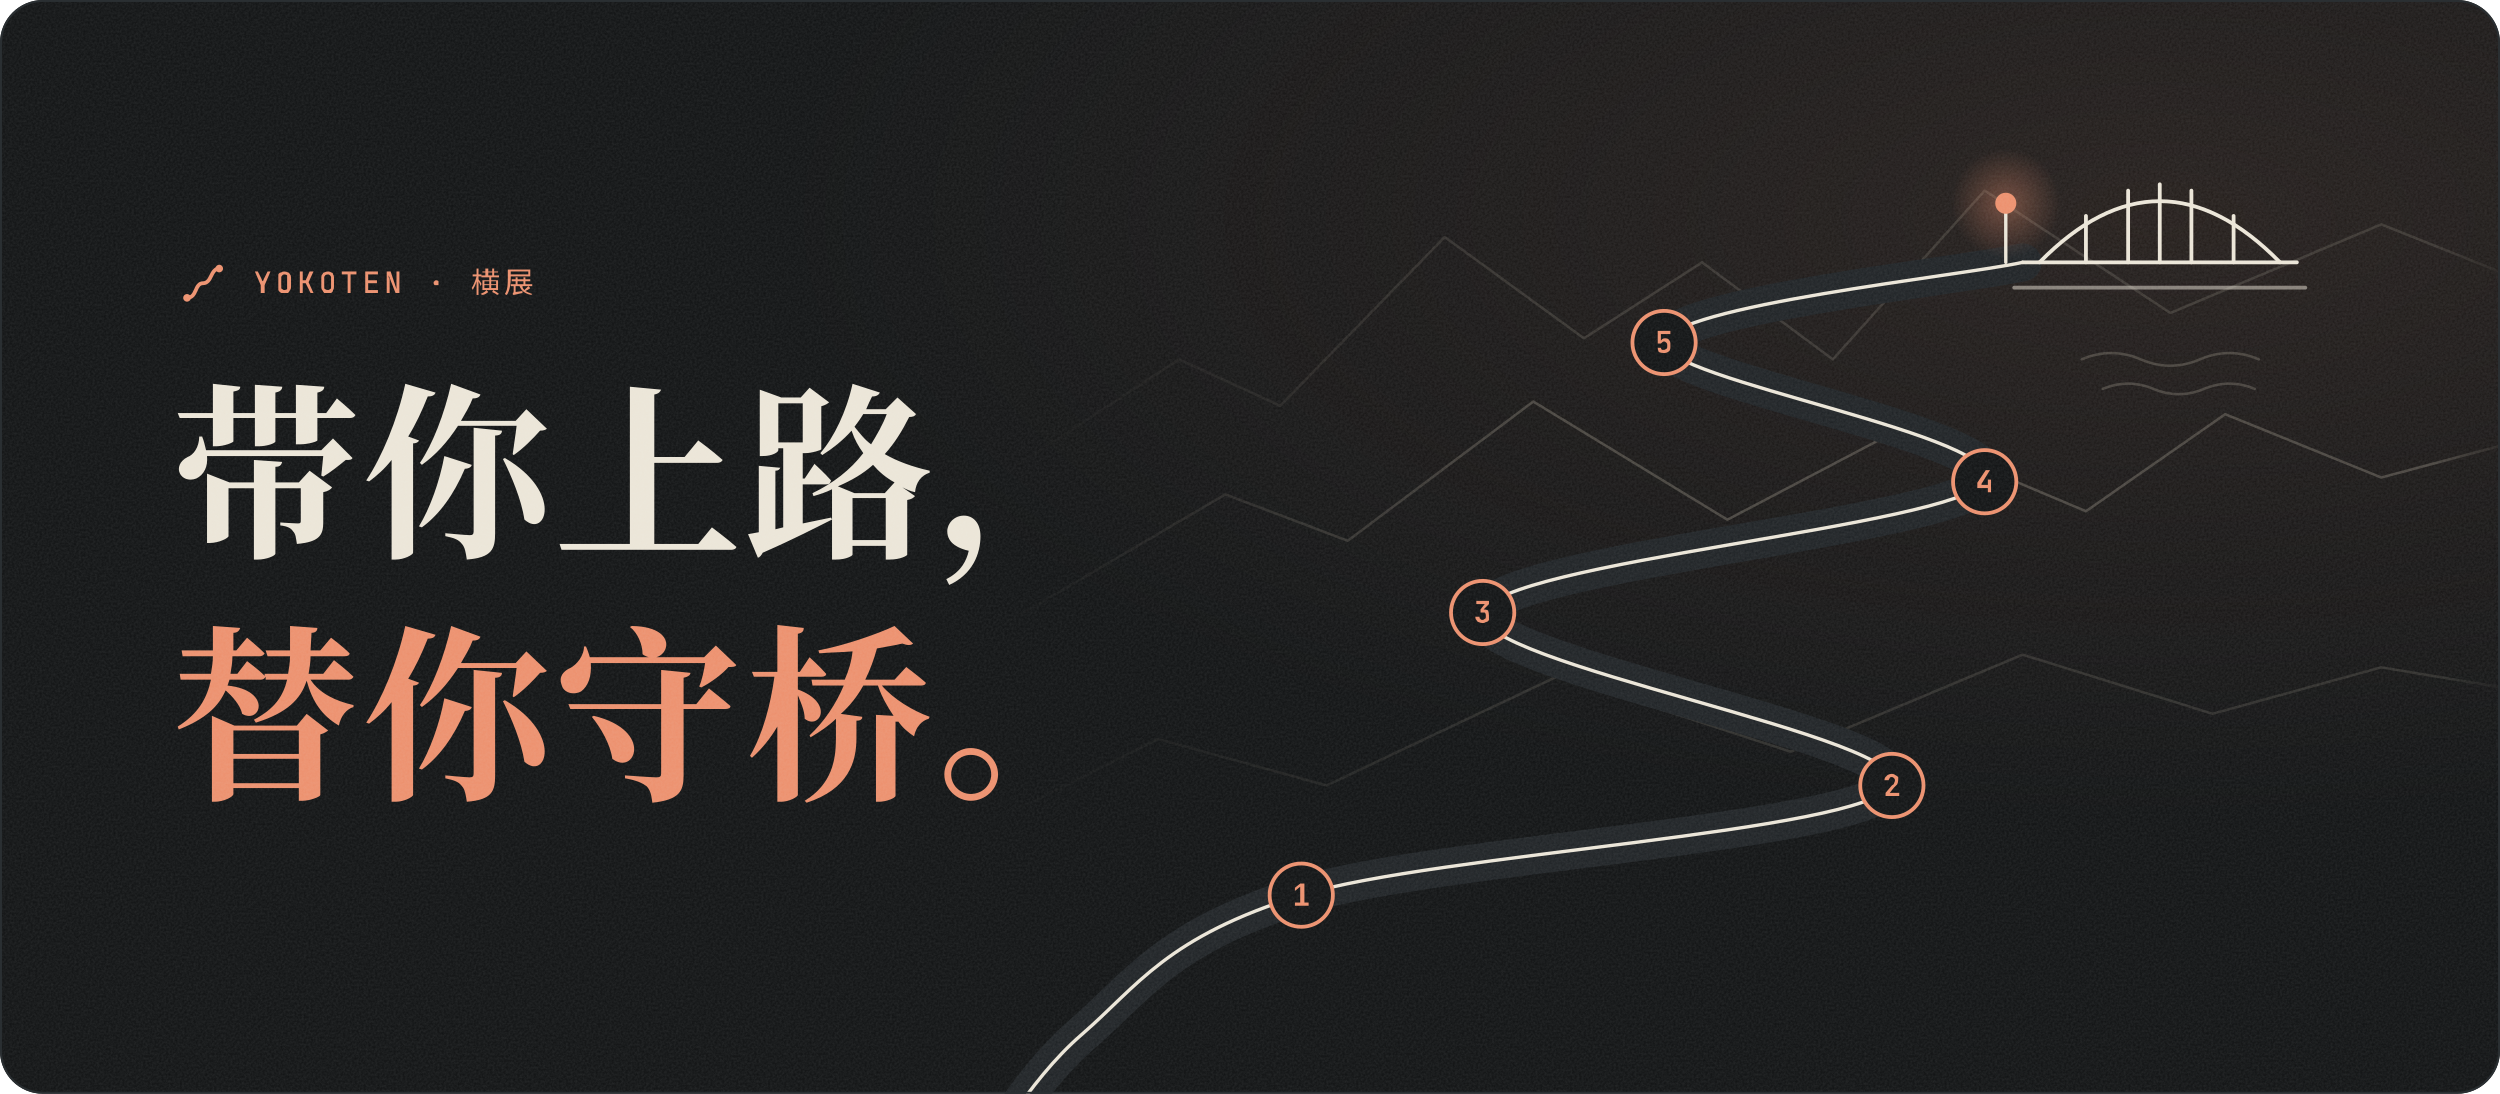
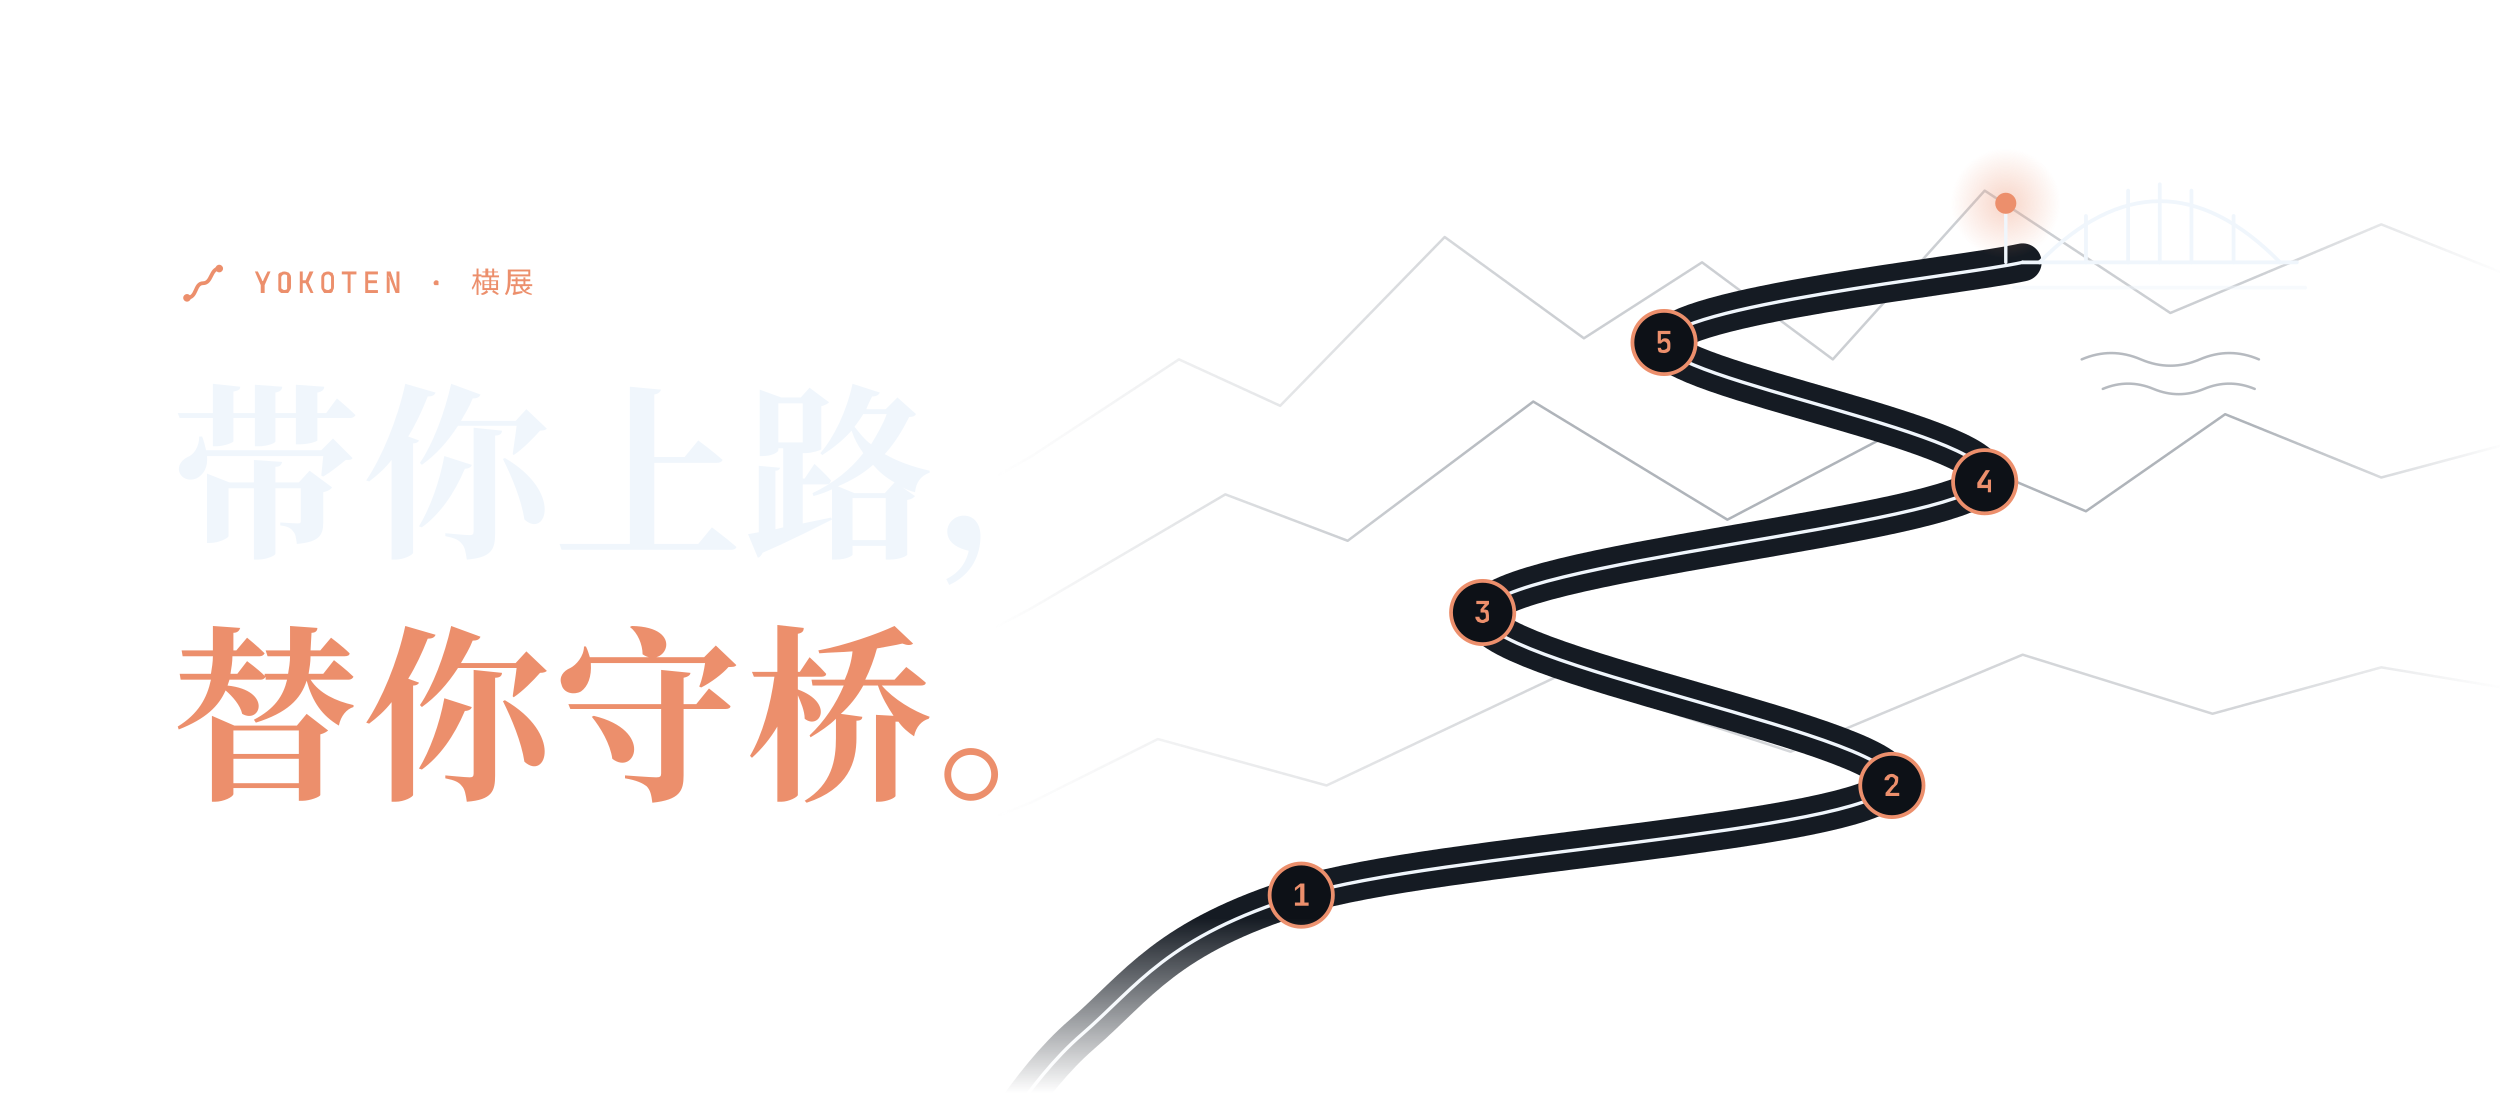
<svg xmlns="http://www.w3.org/2000/svg" viewBox="0 0 1280 560" width="1280" height="560" role="img" aria-label="yokoten：带你上路，替你守桥。">
  <defs>
-     <clipPath id="card">
-       <rect width="1280" height="560" rx="22" />
-     </clipPath>
+     <linearGradient id="low" x1="0" x2="0" y1="0" y2="1">
+       <stop offset=".84" stop-color="#fff" />
+       <stop offset="1" stop-color="#fff" stop-opacity="0" />
+     </linearGradient>
+     <mask id="card">
+       <rect width="1280" height="560" fill="url(#low)" />
+     </mask>
    <linearGradient id="fade" x1="0" x2="1">
      <stop offset=".40" stop-color="#fff" stop-opacity="0" />
      <stop offset=".62" stop-color="#fff" />
-       <stop offset=".97" stop-color="#fff" />
-       <stop offset="1" stop-color="#fff" stop-opacity=".2" />
+       <stop offset=".9" stop-color="#fff" />
+       <stop offset="1" stop-color="#fff" stop-opacity="0" />
    </linearGradient>
    <mask id="m">
      <rect width="1280" height="560" fill="url(#fade)" />
    </mask>
    <radialGradient id="halo">
      <stop offset="0" stop-color="#ec8f6c" stop-opacity=".38" />
      <stop offset="1" stop-color="#ec8f6c" stop-opacity="0" />
    </radialGradient>
-     <radialGradient id="dusk" cx=".86" cy=".2" r=".55">
-       <stop offset="0" stop-color="#ec8f6c" stop-opacity=".09" />
-       <stop offset="1" stop-color="#ec8f6c" stop-opacity="0" />
-     </radialGradient>
-     <filter id="grain" x="0" y="0" width="100%" height="100%">
-       <feTurbulence type="fractalNoise" baseFrequency=".85" numOctaves="2" stitchTiles="stitch" />
-       <feColorMatrix values="0 0 0 0 0.92 0 0 0 0 0.92 0 0 0 0 0.92 1 0 0 0 0" />
-       <feComponentTransfer>
-         <feFuncA type="table" tableValues="0 0.1" />
-       </feComponentTransfer>
-     </filter>
  </defs>
  <style>
- .ridge{fill:none;stroke:#6f6a60;stroke-width:1.2;stroke-linejoin:round;stroke-linecap:round}
- .road{fill:none;stroke:#ebe5d7;stroke-width:1.6;stroke-dasharray:.012 .008;stroke-linecap:round}
- .ink{fill:none;stroke:#ebe5d7;stroke-linecap:round;stroke-linejoin:round}
+ .ridge{fill:none;stroke:#6e7681;stroke-width:1.2;stroke-linejoin:round;stroke-linecap:round}
+ .road{fill:none;stroke:#f0f6fc;stroke-width:1.6;stroke-dasharray:.012 .008;stroke-linecap:round}
+ .ink{fill:none;stroke:#f0f6fc;stroke-linecap:round;stroke-linejoin:round}
@media (prefers-reduced-motion:no-preference){.road{animation:walk 40s linear infinite}.glow{animation:glow 3.6s ease-in-out infinite}}
@keyframes walk{to{stroke-dashoffset:-1}}
@keyframes glow{50%{opacity:.45}}
</style>
-   <g clip-path="url(#card)">
-     <rect width="1280" height="560" fill="#0f1112" />
-     <rect width="1280" height="560" fill="url(#dusk)" />
+   <g mask="url(#card)">
    <g mask="url(#m)">
      <g transform="translate(528 22) scale(1.08)" class="ridge">
        <path d="M-60 230 L0 196 L70 150 L118 172 L196 92 L262 140 L318 104 L380 150 L452 70 L540 128 L640 86 L700 110" opacity=".35" />
        <path d="M-60 300 L0 268 L92 214 L150 236 L238 170 L330 226 L410 184 L500 222 L566 176 L640 206 L700 190" opacity=".55" />
        <path d="M-60 384 L0 360 L60 330 L140 352 L250 300 L360 336 L470 290 L560 318 L640 296 L700 306" opacity=".3" />
      </g>
    </g>
    <g transform="translate(528 22) scale(1.08)">
      <g class="ridge" opacity=".5">
        <path d="M498 150 q14 -6 28 0 t28 0 t28 0" />
        <path d="M508 164 q12 -5 24 0 t24 0 t24 0" />
      </g>
-       <path d="M-30 540 C-21 528.3 -2.3 492.7 24 470 C50.3 447.3 64 423.7 128 404 C192 384.3 393.7 374.3 408 352 C422.3 329.7 206.7 294 214 270 C221.3 246 437.7 229.3 452 208 C466.3 186.7 297 159.3 300 142 C303 124.7 441.7 110.3 470 104" fill="none" stroke="#1d2124" stroke-width="18" stroke-linecap="round" />
+       <path d="M-30 540 C-21 528.3 -2.3 492.7 24 470 C50.3 447.3 64 423.7 128 404 C192 384.3 393.7 374.3 408 352 C422.3 329.7 206.7 294 214 270 C221.3 246 437.7 229.3 452 208 C466.3 186.7 297 159.3 300 142 C303 124.7 441.7 110.3 470 104" fill="none" stroke="#151b23" stroke-width="18" stroke-linecap="round" />
      <path class="road" d="M-30 540 C-21 528.3 -2.3 492.7 24 470 C50.3 447.3 64 423.7 128 404 C192 384.3 393.7 374.3 408 352 C422.3 329.7 206.7 294 214 270 C221.3 246 437.7 229.3 452 208 C466.3 186.7 297 159.3 300 142 C303 124.7 441.7 110.3 470 104" pathLength="1" />
      <g class="ink" stroke-width="1.8">
        <path d="M470 104 L600 104" />
        <path d="M478 104 Q535 46 592 104" />
        <path d="M500 104 L500 82 M520 104 L520 70 M535 104 L535 67 M550 104 L550 70 M570 104 L570 82" />
        <path d="M466 116 L604 116" opacity=".5" />
      </g>
      <circle class="glow" cx="462" cy="76" r="26" fill="url(#halo)" />
-       <line x1="462" y1="104" x2="462" y2="80" stroke="#ebe5d7" stroke-width="1.6" stroke-linecap="round" />
+       <line x1="462" y1="104" x2="462" y2="80" stroke="#f0f6fc" stroke-width="1.6" stroke-linecap="round" />
      <circle class="glow" cx="462" cy="76" r="5" fill="#ec8f6c" />
-       <g fill="#0f1112" stroke="#ec8f6c" stroke-width="1.8">
+       <g fill="#0d1117" stroke="#ec8f6c" stroke-width="1.8">
        <circle cx="128" cy="404" r="15" />
        <circle cx="408" cy="352" r="15" />
        <circle cx="214" cy="270" r="15" />
        <circle cx="452" cy="208" r="15" />
        <circle cx="300" cy="142" r="15" />
      </g>
      <path fill="#ec8f6c" d="M125 409l0-1.5l2.5 0l0-7.5l-2.5 2l0-1.5l2.5-2l2 0l0 9l2 0l0 1.5l-6.5 0zM405 357l0-1.5l3-3.5q1-.5 1-1q.5-1 .5-1.5q0-.5-.5-1q-.5-.5-1-.5q-1 0-1 .5q-.5 .5-.5 1l-2 0q0-1 .5-1.5q.5-.5 1-1q1-.5 2-.5q1 0 1.5 .5q1 .5 1.5 1q0 .5 0 1.5q0 1-.5 2q-.5 .5-1.5 1.5l-2 2.5l4.5 0l0 1.5l-6.5 0zM214 275q-1 0-2-.5q-.5 0-1-1q-.5-.5-.5-1.5l2 0q0 1 .5 1q0 .5 1 .5q.5 0 1-.5q.5 0 .5-1l0-.5q0-1-.5-1.5q-.5 0-1 0l-1 0l0-1.5l2-2.5l-4 0l0-1.5l6 0l0 1.5l-3 3l0-.5q1.5 0 2.5 .5q.5 1 .5 2.5l0 .5q0 1 0 1.5q-.5 1-1.5 1q-.5 .5-1.5 .5zM453.5 213l0-2l-5 0l0-2.5l4-6l2 0l-4 6.5l0 .5l3 0l0-2.5l1.5 0l0 6l-1.5 0zM300 147q-1.5 0-2.5-.5q-.5-1-.5-2l1.5 0q0 .5 .5 1q.5 0 1 0q.5 0 1-.5q.5 0 .5-1l0-1q0-.5-.5-1q-.5-.5-1-.5q-.5 0-1 .5q0 0-.5 .5l-1.5 0l0-6l6 0l0 1.5l-4.5 0l0 3l.5 0l-.5 .5q0-.5 .5-1q.5-.5 1.5-.5q1.5 0 2 1q.5 .5 .5 2l0 1q0 1.5-.5 2q-1 1-2.5 1z" />
    </g>
    <g transform="translate(92 133) scale(.75)">
      <path d="M5 26 C 12 26, 10 16, 16 16 S 21 6, 27 6" fill="none" stroke="#ec8f6c" stroke-width="2.6" stroke-linecap="round" />
      <circle cx="5" cy="26" r="2.6" fill="#ec8f6c" />
      <circle cx="27" cy="6" r="2.6" fill="#ec8f6c" />
    </g>
    <path fill="#ec8f6c" d="M133.5 150l0-4l-3-7l1.5 0l2 4q0 .5 .5 1q0 .5 0 .5q0 0 0-.5q.5-.5 .5-1l2-4l1.5 0l-3 7l0 4l-2 0zm12 0q-1 0-1.5 0q-1-.5-1.5-1.5q0-.5 0-1.5l0-5q0-1 0-1.5q.5-1 1.5-1q.5-.5 1.5-.5q1 0 2 .5q.5 0 1 1q.5 .5 .5 1.5l0 5q0 1-.5 1.5q-.5 1-1 1.5q-1 0-2 0zm0-1.5q1 0 1.5-.5q0 0 0-1l0-5q0-.5 0-1q-.5-.5-1.5-.5q-.5 0-1 .5q-.5 .5-.5 1l0 5q0 1 .5 1q.5 .5 1 .5zm8 1.5l0-11l1.5 0l0 4.5l1.5 0l2-4.5l2 0l-2.5 5.5l2.5 5.5l-1.5 0l-2.5-5l-1.5 0l0 5l-1.5 0zm14.5 0q-1 0-2 0q-.5-.5-1-1.5q-.5-.5-.5-1.5l0-5q0-1 .5-1.5q.5-1 1-1q1-.5 2-.5q1 0 1.5 .5q1 0 1 1q.5 .5 .5 1.5l0 5q0 1-.5 1.5q0 1-1 1.5q-.5 0-1.5 0zm0-1.5q.5 0 1-.5q.5 0 .5-1l0-5q0-.5-.5-1q-.5-.5-1-.5q-1 0-1.5 .5q-.5 .5-.5 1l0 5q0 1 .5 1q.5 .5 1.5 .5zm10 1.5l0-9.5l-3 0l0-1.5l7.5 0l0 1.5l-3 0l0 9.5l-1.5 0zm9 0l0-11l6.5 0l0 1.5l-5 0l0 3l4.5 0l0 1.5l-4.5 0l0 3.5l5 0l0 1.5l-6.5 0zm11 0l0-11l2 0l3 9q0-.5 0-1q0-.5 0-1.5q0-.5 0-1l0-5.5l1.5 0l0 11l-2 0l-3.5-9q0 .5 0 1q.5 .5 .5 1q0 1 0 1.5l0 5.5l-1.5 0zm25.5-4q-1 0-1 0q-.5-.5-.5-1q0-1 .5-1q0-.5 1-.5q.5 0 1 .5q0 0 0 1q0 .5 0 1q-.5 0-1 0zM249 148.5c-.5 1-2 1.5-3 2c.5 0 .5 .5 1 .5c1 0 2.5-1 3-1.5l-1-1zm3 1c1 .5 2 1 2.5 1.5l1-.5c-.5-.5-2-1.5-3-2l-.5 1zm-8-12l0 3l-2 0l0 1l2 0c-.5 2-1.5 4.5-2.5 6c0 0 .5 .5 .5 1c.5-1 1.5-2.5 2-4.5l0 7l1 0l0-7c.5 1 1 2 1 2.5l.5-1c0-.5-1-2-1.5-2.5l0-1.5l1.5 0l0 .5l4 0l0 1.5l-3.5 0l0 5l8 0l0-5l-3.5 0l0-1.5l4 0l0-1l-2.5 0l0-1.5l2 0l0-.5l-2 0l0-1.5l-1 0l0 1.5l-2 0l0-1.5l-1.5 0l0 1.5l-1.5 0l0 .5l1.5 0l0 1.5l-2 0l0-.5l-1.5 0l0-3l-1 0zm6 3.5l0-1.5l2 0l0 1.5l-2 0zm-2 5l2.5 0l0 1.5l-2.5 0l0-1.5zm3.5 0l2.5 0l0 1.5l-2.5 0l0-1.5zm-3.5-2l2.5 0l0 1.5l-2.5 0l0-1.5zm3.5 0l2.5 0l0 1.5l-2.5 0l0-1.5zm11.5 7l0 0c0 0 .5 0 4.5-1c0-.5 0-.5 0-1l-3.5 .5l0-3l2 0c1 2.5 3 4 6 4.5c0 0 .5-.5 .5-.5c-1.5-.5-2.5-1-3.5-1.5c1-.5 2-1 2.5-1.5l-1-1c-.5 .5-1.5 1.5-2 2c-.5-.5-1-1-1-2l5 0l0-1l-3.5 0l0-1.5l2.5 0l0-1l-2.5 0l0-1l-1 0l0 1l-3 0l0-1l-1 0l0 1l-2 0l0 1l2 0l0 1.5l-2.5 0l0 1l1.5 0l0 2.5c0 1-.5 1-.5 1.5c0 0 0 .5 .5 .5zm2-7l3 0l0 1.5l-3 0l0-1.5zm-3.5-5l9 0l0 1.5l-9 0l0-1.5zm-1.5-1l0 4.5c0 2.5 0 6-1.5 8c.5 .5 1 .5 1 .5c1.5-2 2-6 2-8.5l0-1l10 0l0-3.5l-11.5 0z" />
-     <path fill="#ebe5d7" d="M172.5 204l-5.5 7.5l-4.5 0l0-10.5c2.5-.5 3.5-1.5 3.5-3l-14.5-1l0 14.5l-10.5 0l0-10.5c2.5-.5 3.5-1.5 3.5-3l-14-1l0 14.5l-11 0l0-11c2.5-.5 3.5-1 3.5-2.5l-14-1.5l0 15l-18 0l1 2.5l17 0l0 14.5l1.5 0c4.5 0 9-2 9-2.5l0-12l11 0l0 14.5l2 0c4 0 8.5-1.5 8.5-2.5l0-12l10.5 0l0 13.5l2 0c4.5 0 9-1.5 9-2l0-11.5l17 0c1 0 2-.5 2.5-1.5c-3.5-3.5-9.5-8.5-9.5-8.5zm-69 19.5l-1.5 0c0 5.5-3 9.5-6 10.5c-8.5 4.5-3.5 14 4.5 11c4-2 6-6 5.5-11.5l59.5 0l-1 10l1 .5c3.5-2 8.5-6 11.5-8.5c2 0 3 0 3.5-1l-10-10l-6 6l-59 0c-.5-2-1-4.5-2-7zm13.5 51l0-24.5l13 0l0 36.5l2 0c4.5 0 9-2 9-3l0-33.5l13 0l0 16.5c0 1 0 1.5-1.5 1.5c-2 0-9-.5-9-.5l0 1.5c4 .5 5.5 1.5 6.5 3c1.5 1.5 1.5 3.5 2 6.5c11.5-1 13.5-4.5 13.5-11l0-15.5c2.5-.5 4-1.5 4.5-2.5l-11.5-8.5l-5.5 6l-12 0l0-8c2.5 0 3-1 3.5-2.5l-14.5-1l0 11.5l-12.5 0l-11.5-4.5l0 35.5l1.5 0c4.5 0 9.5-2.5 9.5-3.5zm141.5-40l-1 .5c4.5 9 9.5 21 11 31c11 10 20-14-10-31.5zm-31-1c-2.5 13.5-7.5 27-13 36l1.5 .5c9-6.5 16.5-17 22-30c2 0 3.5-1 3.5-2l-14-4.5zm15-14.5l0 53c0 1.5-.5 2-2 2c-2 0-12.5-1-12.5-1l0 1.5c5 1 7 2 8.5 4c1.5 1.5 2 4.5 2.5 8c13-1 14.5-5.5 14.5-13.5l0-50c2.5 0 3.5-1 3.5-2.5l-14.5-1.5zm-11.5-22.5c-3.5 15.5-9.5 31-16 40.5l1 1c7-5 13-11.5 18.5-20l30 0c-.5 4.5-1.5 10.5-2 14.5l.5 .5c4.5-3 10-8.5 13.5-12.5c2 0 3-.5 3.5-1l-10.5-10l-5.5 6l-28 0c2-3.5 4.5-7.5 6-11.5c2 0 3.5-.5 4-2l-15-5.5zm-23.5 0c-4 18.5-12 37.5-20 49.5l1.5 .5c4-3 8-6.5 11.5-11l0 51l2 0c4.5 0 9-2.5 9-3.5l0-56c2 0 3-1 3-1.5l-5.5-2c4-6.5 7-13 10-20.5c2 0 3.5-.5 4-2l-15.5-4.5zm79 82l1 3l87 0c1 0 2.5-.5 2.5-1.5c-4.5-4-12.5-10-12.5-10l-7 8.5l-22.5 0l0-41.5l32 0c1.5 0 2.5-.5 3-1.5c-5-4.5-12.5-10-12.5-10l-7 8.5l-15.5 0l0-32c2.5-.5 3-1.5 3.5-2.5l-16-1.5l0 80.5l-36 0zm150-82c-3 14-9.5 27.5-16.5 35.5l1 1c5.5-3.5 10.5-7.5 15-12.5c1.5 4.5 3.5 8 6 11.5c-6.5 8.5-15.5 15.5-26 20.5l.5 1.5c3.5-1 6.5-2 9.5-3.5l0 36l2 0c5.5 0 8.5-2 8.5-2.5l0-4.5l17 0l0 7l2 0c5.5 0 9-2 9-2.5l0-28c2.5-.5 3-1 4-2l-6.5-4.5c2 1 4 2 6.5 2.5c.5-5 3-8.5 7.5-10l0-1c-9-2-17-5-23-8.5c5-5.5 9-12 12.5-19c2 0 3-.5 3.5-1.5l-9.5-8.5l-6 6l-10 0c1-2.5 2-4.5 3-6.5c2.5 0 3.5-1 4-2l-14-4.5zm0 80l0-21.5l17 0l0 21.5l-17 0zm17.5-64.5c-2 5.5-5 10.5-8 15.5c-3.5-2.5-6-6-8.5-9c1.5-2 3-4 4.5-6.5l12 0zm-7 26c3 3.5 6.5 6.5 11 9l-5 5.5l-15.5 0l-8.5-3.5c7-3 13-6.5 18-11zm-36-31.5l0 20l-12.5 0l0-20l12.5 0zm-22-3l0 30l1.5 0c5 0 8-2 8-3l0-1l2.5 0l0 40.5l-4 1l0-30c1.5 0 2-.5 2.5-1.5l-11-1l0 34l-5.5 1l5 12c1 0 2-1.5 2.5-2.5c16-7 27.5-13 35.5-17l-.5-1l-14.5 3l0-20l12 0c1.5 0 2-.5 2.5-2c-3-3.5-8.5-8.5-8.5-8.5l-5 7.5l-1 0l0-13l1.5 0c3 0 8-1.5 8-2l0-22c2-.5 3.5-1.5 4-2l-10-7.5l-4.5 5l-10 0l-11-4l0 4zm107 78.5c-4.5-1-11-3.5-11-10c0-4 3.5-8 8.5-8c5 0 8.5 4 8.5 10.5c0 9-4 19.5-16 25l-1.5-3c8-4 10.5-10 11.5-14.5z" />
+     <path fill="#f0f6fc" d="M172.5 204l-5.5 7.5l-4.5 0l0-10.5c2.5-.5 3.5-1.5 3.5-3l-14.5-1l0 14.5l-10.5 0l0-10.5c2.5-.5 3.5-1.5 3.5-3l-14-1l0 14.5l-11 0l0-11c2.5-.5 3.5-1 3.5-2.5l-14-1.5l0 15l-18 0l1 2.5l17 0l0 14.5l1.5 0c4.5 0 9-2 9-2.5l0-12l11 0l0 14.5l2 0c4 0 8.5-1.5 8.5-2.5l0-12l10.5 0l0 13.5l2 0c4.5 0 9-1.5 9-2l0-11.5l17 0c1 0 2-.5 2.5-1.5c-3.5-3.5-9.5-8.5-9.5-8.5zm-69 19.5l-1.5 0c0 5.5-3 9.5-6 10.5c-8.5 4.5-3.5 14 4.5 11c4-2 6-6 5.5-11.5l59.5 0l-1 10l1 .5c3.5-2 8.5-6 11.5-8.5c2 0 3 0 3.5-1l-10-10l-6 6l-59 0c-.5-2-1-4.5-2-7zm13.5 51l0-24.5l13 0l0 36.5l2 0c4.5 0 9-2 9-3l0-33.5l13 0l0 16.5c0 1 0 1.5-1.5 1.5c-2 0-9-.5-9-.5l0 1.5c4 .5 5.5 1.5 6.5 3c1.5 1.5 1.5 3.5 2 6.5c11.5-1 13.5-4.5 13.5-11l0-15.5c2.5-.5 4-1.5 4.5-2.5l-11.5-8.5l-5.5 6l-12 0l0-8c2.5 0 3-1 3.5-2.5l-14.5-1l0 11.5l-12.5 0l-11.5-4.5l0 35.5l1.5 0c4.5 0 9.5-2.5 9.5-3.5zm141.5-40l-1 .5c4.5 9 9.5 21 11 31c11 10 20-14-10-31.5zm-31-1c-2.5 13.5-7.5 27-13 36l1.5 .5c9-6.5 16.5-17 22-30c2 0 3.5-1 3.5-2l-14-4.5zm15-14.5l0 53c0 1.5-.5 2-2 2c-2 0-12.5-1-12.5-1l0 1.5c5 1 7 2 8.5 4c1.5 1.5 2 4.5 2.5 8c13-1 14.5-5.5 14.5-13.5l0-50c2.5 0 3.5-1 3.5-2.5l-14.5-1.5zm-11.5-22.5c-3.5 15.5-9.5 31-16 40.5l1 1c7-5 13-11.5 18.5-20l30 0c-.5 4.5-1.5 10.5-2 14.5l.5 .5c4.5-3 10-8.5 13.5-12.5c2 0 3-.5 3.5-1l-10.5-10l-5.5 6l-28 0c2-3.5 4.5-7.5 6-11.5c2 0 3.5-.5 4-2l-15-5.5zm-23.5 0c-4 18.5-12 37.5-20 49.5l1.5 .5c4-3 8-6.5 11.5-11l0 51l2 0c4.5 0 9-2.5 9-3.5l0-56c2 0 3-1 3-1.5l-5.5-2c4-6.5 7-13 10-20.5c2 0 3.5-.5 4-2l-15.5-4.5zm79 82l1 3l87 0c1 0 2.5-.5 2.5-1.5c-4.5-4-12.5-10-12.5-10l-7 8.5l-22.5 0l0-41.5l32 0c1.5 0 2.5-.5 3-1.5c-5-4.5-12.5-10-12.5-10l-7 8.5l-15.5 0l0-32c2.5-.5 3-1.5 3.5-2.5l-16-1.5l0 80.5l-36 0zm150-82c-3 14-9.5 27.5-16.5 35.5l1 1c5.5-3.5 10.5-7.5 15-12.5c1.5 4.5 3.5 8 6 11.5c-6.5 8.5-15.5 15.5-26 20.5l.5 1.5c3.5-1 6.5-2 9.5-3.5l0 36l2 0c5.5 0 8.5-2 8.5-2.5l0-4.5l17 0l0 7l2 0c5.5 0 9-2 9-2.5l0-28c2.5-.5 3-1 4-2l-6.5-4.5c2 1 4 2 6.5 2.5c.5-5 3-8.5 7.5-10l0-1c-9-2-17-5-23-8.5c5-5.5 9-12 12.5-19c2 0 3-.5 3.5-1.5l-9.5-8.5l-6 6l-10 0c1-2.5 2-4.5 3-6.5c2.5 0 3.5-1 4-2l-14-4.5zm0 80l0-21.5l17 0l0 21.5l-17 0zm17.5-64.5c-2 5.5-5 10.5-8 15.5c-3.5-2.5-6-6-8.5-9c1.5-2 3-4 4.5-6.5l12 0zm-7 26c3 3.5 6.5 6.5 11 9l-5 5.5l-15.5 0l-8.5-3.5c7-3 13-6.5 18-11zm-36-31.5l0 20l-12.5 0l0-20l12.5 0zm-22-3l0 30l1.5 0c5 0 8-2 8-3l0-1l2.5 0l0 40.5l-4 1l0-30c1.5 0 2-.5 2.5-1.5l-11-1l0 34l-5.5 1l5 12c1 0 2-1.5 2.5-2.5c16-7 27.5-13 35.5-17l-.5-1l-14.5 3l0-20l12 0c1.5 0 2-.5 2.5-2c-3-3.5-8.5-8.5-8.5-8.5l-5 7.5l-1 0l0-13l1.5 0c3 0 8-1.5 8-2l0-22c2-.5 3.5-1.5 4-2l-10-7.5l-4.5 5l-10 0l-11-4l0 4zm107 78.5c-4.5-1-11-3.5-11-10c0-4 3.5-8 8.5-8c5 0 8.5 4 8.5 10.5c0 9-4 19.5-16 25l-1.5-3c8-4 10.5-10 11.5-14.5z" />
    <path fill="#ec8f6c" d="M135.5 345l0 1c-3.5-3.5-9-7.5-9-7.5l-5 6.5l-3.5 0c.5-3 1-6 1-9l14 0c1 0 2-.5 2.5-1.5c-3.5-3.5-9-8-9-8l-5.5 6.5l-1.5 0l0-9c2 0 3-1 3.5-2.5l-14-1l0 12.5l-16 0l.5 3l15.5 0c0 3-.5 6-1 9l-16 0l.5 3l15.5 0c-2 9.5-6.5 17.5-17 24l.5 1.5c14-5.5 20.5-12 24-20c3.5 3 7.5 7.5 8.5 12c9.5 5.5 15.5-12-7.5-14.5l1-3l16 0c1 0 2-.5 2.5-1.5l0 1.5l11 0c-2 8.5-6.5 15-17 20.5l1 1.5c16-5 23-12 26-21.5c3 11 8 18 16.5 23c1-5 4-8.5 7.5-9.5l0-1c-9-2-17.5-6-22-13l19.5 0c1 0 2-.5 2.5-1.5c-3.5-3.5-10-8.5-10-8.5l-5.5 7l-7.5 0c.5-3 1-6 1-9l17.5 0c1.5 0 2.5-.5 2.5-1.5c-3.5-3.5-9.5-8-9.5-8l-5.5 6.5l-5 0l.5-9c2 0 3-1 3-2.5l-14-1l0 12.5l-12.5 0l1 3l11.5 0c0 3-.5 6-1 9l-12 0zm17.5 43.5l0 12.5l-33.5 0l0-12.5l33.5 0zm0-2.5l-33.5 0l0-12l33.5 0l0 12zm-44.5-14.5l0 39l1.5 0c4.5 0 9.5-2.5 9.5-4l0-3l33.5 0l0 6.5l2 0c3.5 0 9-2 9-3l0-31c2-.5 3.5-1.5 4-2l-11-8.5l-5 6l-32 0l-11.5-5l0 5zm150-13l-1 .5c4.5 9 9.5 21 11 31c11 10 20-14-10-31.5zm-31-1c-2.5 13.5-7.5 27-13 36l1.5 .5c9-6.5 16.5-17 22-30c2 0 3.5-1 3.5-2l-14-4.5zm15-14.5l0 53c0 1.5-.5 2-2 2c-2 0-12.5-1-12.5-1l0 1.5c5 1 7 2 8.5 4c1.5 1.5 2 4.5 2.5 8c13-1 14.5-5.5 14.5-13.5l0-50c2.5 0 3.5-1 3.5-2.5l-14.5-1.5zm-11.5-22.5c-3.5 15.5-9.5 31-16 40.5l1 1c7-5 13-11.5 18.5-20l30 0c-.5 4.5-1.5 10.5-2 14.5l.5 .5c4.5-3 10-8.5 13.5-12.5c2 0 3-.5 3.5-1l-10.5-10l-5.5 6l-28 0c2-3.5 4.5-7.5 6-11.5c2 0 3.5-.5 4-2l-15-5.5zm-23.5 0c-4 18.5-12 37.5-20 49.5l1.5 .5c4-3 8-6.5 11.5-11l0 51l2 0c4.5 0 9-2.5 9-3.5l0-56c2 0 3-1 3-1.5l-5.5-2c4-6.5 7-13 10-20.5c2 0 3.5-.5 4-2l-15.5-4.5zm116 0l-1 .5c4 3 6.5 9 6.5 14c11.5 8 22.5-14-5.5-14.5zm-19.5 46l-1 .5c4.5 5.5 9.5 14 10.5 21.5c11.5 9 21.5-14.5-9.5-22zm-4-35.5l-1 0c0 5-4 9.5-7 11c-3.5 1.5-6 4.5-4.5 8.5c1 4.5 6.5 5.5 10 3.5c3.5-2.5 5.5-7.5 5-14.5l58.5 0c-.5 3.5-1.5 8.5-3 12l1 .5c5-2.5 11-7 14-10.5c2 0 3.5 0 4-1l-10.5-10l-6 6l-58.5 0c-.5-1.5-1-3.5-2-5.5zm53.5 13.5l-15-1.5l0 17.5l-47.5 0l1 2.5l46.5 0l0 33c0 1.5-.5 2-2.5 2c-2.5 0-16-1-16-1l0 1.5c6 1 9 2.5 11 4c2 2 2.5 4.5 3 8.5c14-1.5 16-6 16-14l0-34l21.5 0c1.5 0 2.5-.5 2.5-1.5c-4-3.5-11-9-11-9l-6.5 8l-6.5 0l0-13.5c2.5-.5 3.5-1.5 3.5-2.5zm114-15l-9.5-9c-8.5 4-25.5 10-39 12.5l.5 1.5c5.5-.5 11.5-.5 17-1c-.5 5-2 10-4 14.5l-17 0l.5 3l16 0c-4 9.5-10 18.5-17.5 25.5l.5 1c5-3 9.5-6 13-9.5l0 10c0 11-2 23.5-16 32l1 1c21.5-7 25.5-21 25.5-33l0-9c2.5 0 3-1 3-2l-11-1.5c4.5-4 8.5-9 11.5-14.5l7.5 0c2 6 5 11 8 15.5l-9-.5l0 44.5l1.5 0c4 0 8.5-2 8.5-3l0-38l1.5 0c2 3 5 5.5 8 7.5c1-5 4-8 7.5-9l.5-1c-8.5-3-18.5-9-24.5-16l20 0c1.5 0 2.5-.5 2.5-1.5c-4-3.5-10-8-10-8l-6 6.5l-15 0c2.5-5 4.5-10.5 6-16c5-1 9-1.5 13-2.5c2.5 1 4.5 1 5.5 0zm-53 7l-5 7.5l-1 0l0-19.5c2.5-.5 3-1.5 3-3l-13.5-1.5l0 24l-13 0l1 2.5l10.5 0c-2 14.5-6 29.5-12.5 40.5l1 1c5-4.5 9.5-10 13-16l0 38.5l2 0c4 0 8.5-2.5 8.5-3.5l0-51c1.5 3.5 3.5 8 3.5 12c7.5 6 15.5-8-3.5-15l0-6.5l12 0c1.5 0 2.5-.5 2.5-1.5c-3-3.5-8.5-8.5-8.5-8.5zm82.5 73.5c7.5 0 14-6 14-13.5c0-7.5-6.5-13.5-14-13.5c-7 0-13.5 6-13.5 13.5c0 7.5 6.5 13.5 13.5 13.5zm0-3.5c-5.5 0-10-4.5-10-10c0-5.5 4.5-10 10-10c6 0 10.5 4.5 10.5 10c0 5.5-4.5 10-10.5 10z" />
-     <rect width="1280" height="560" filter="url(#grain)" />
  </g>
-   <rect x=".5" y=".5" width="1279" height="559" rx="21.5" fill="none" stroke="#2a2f32" />
</svg>
